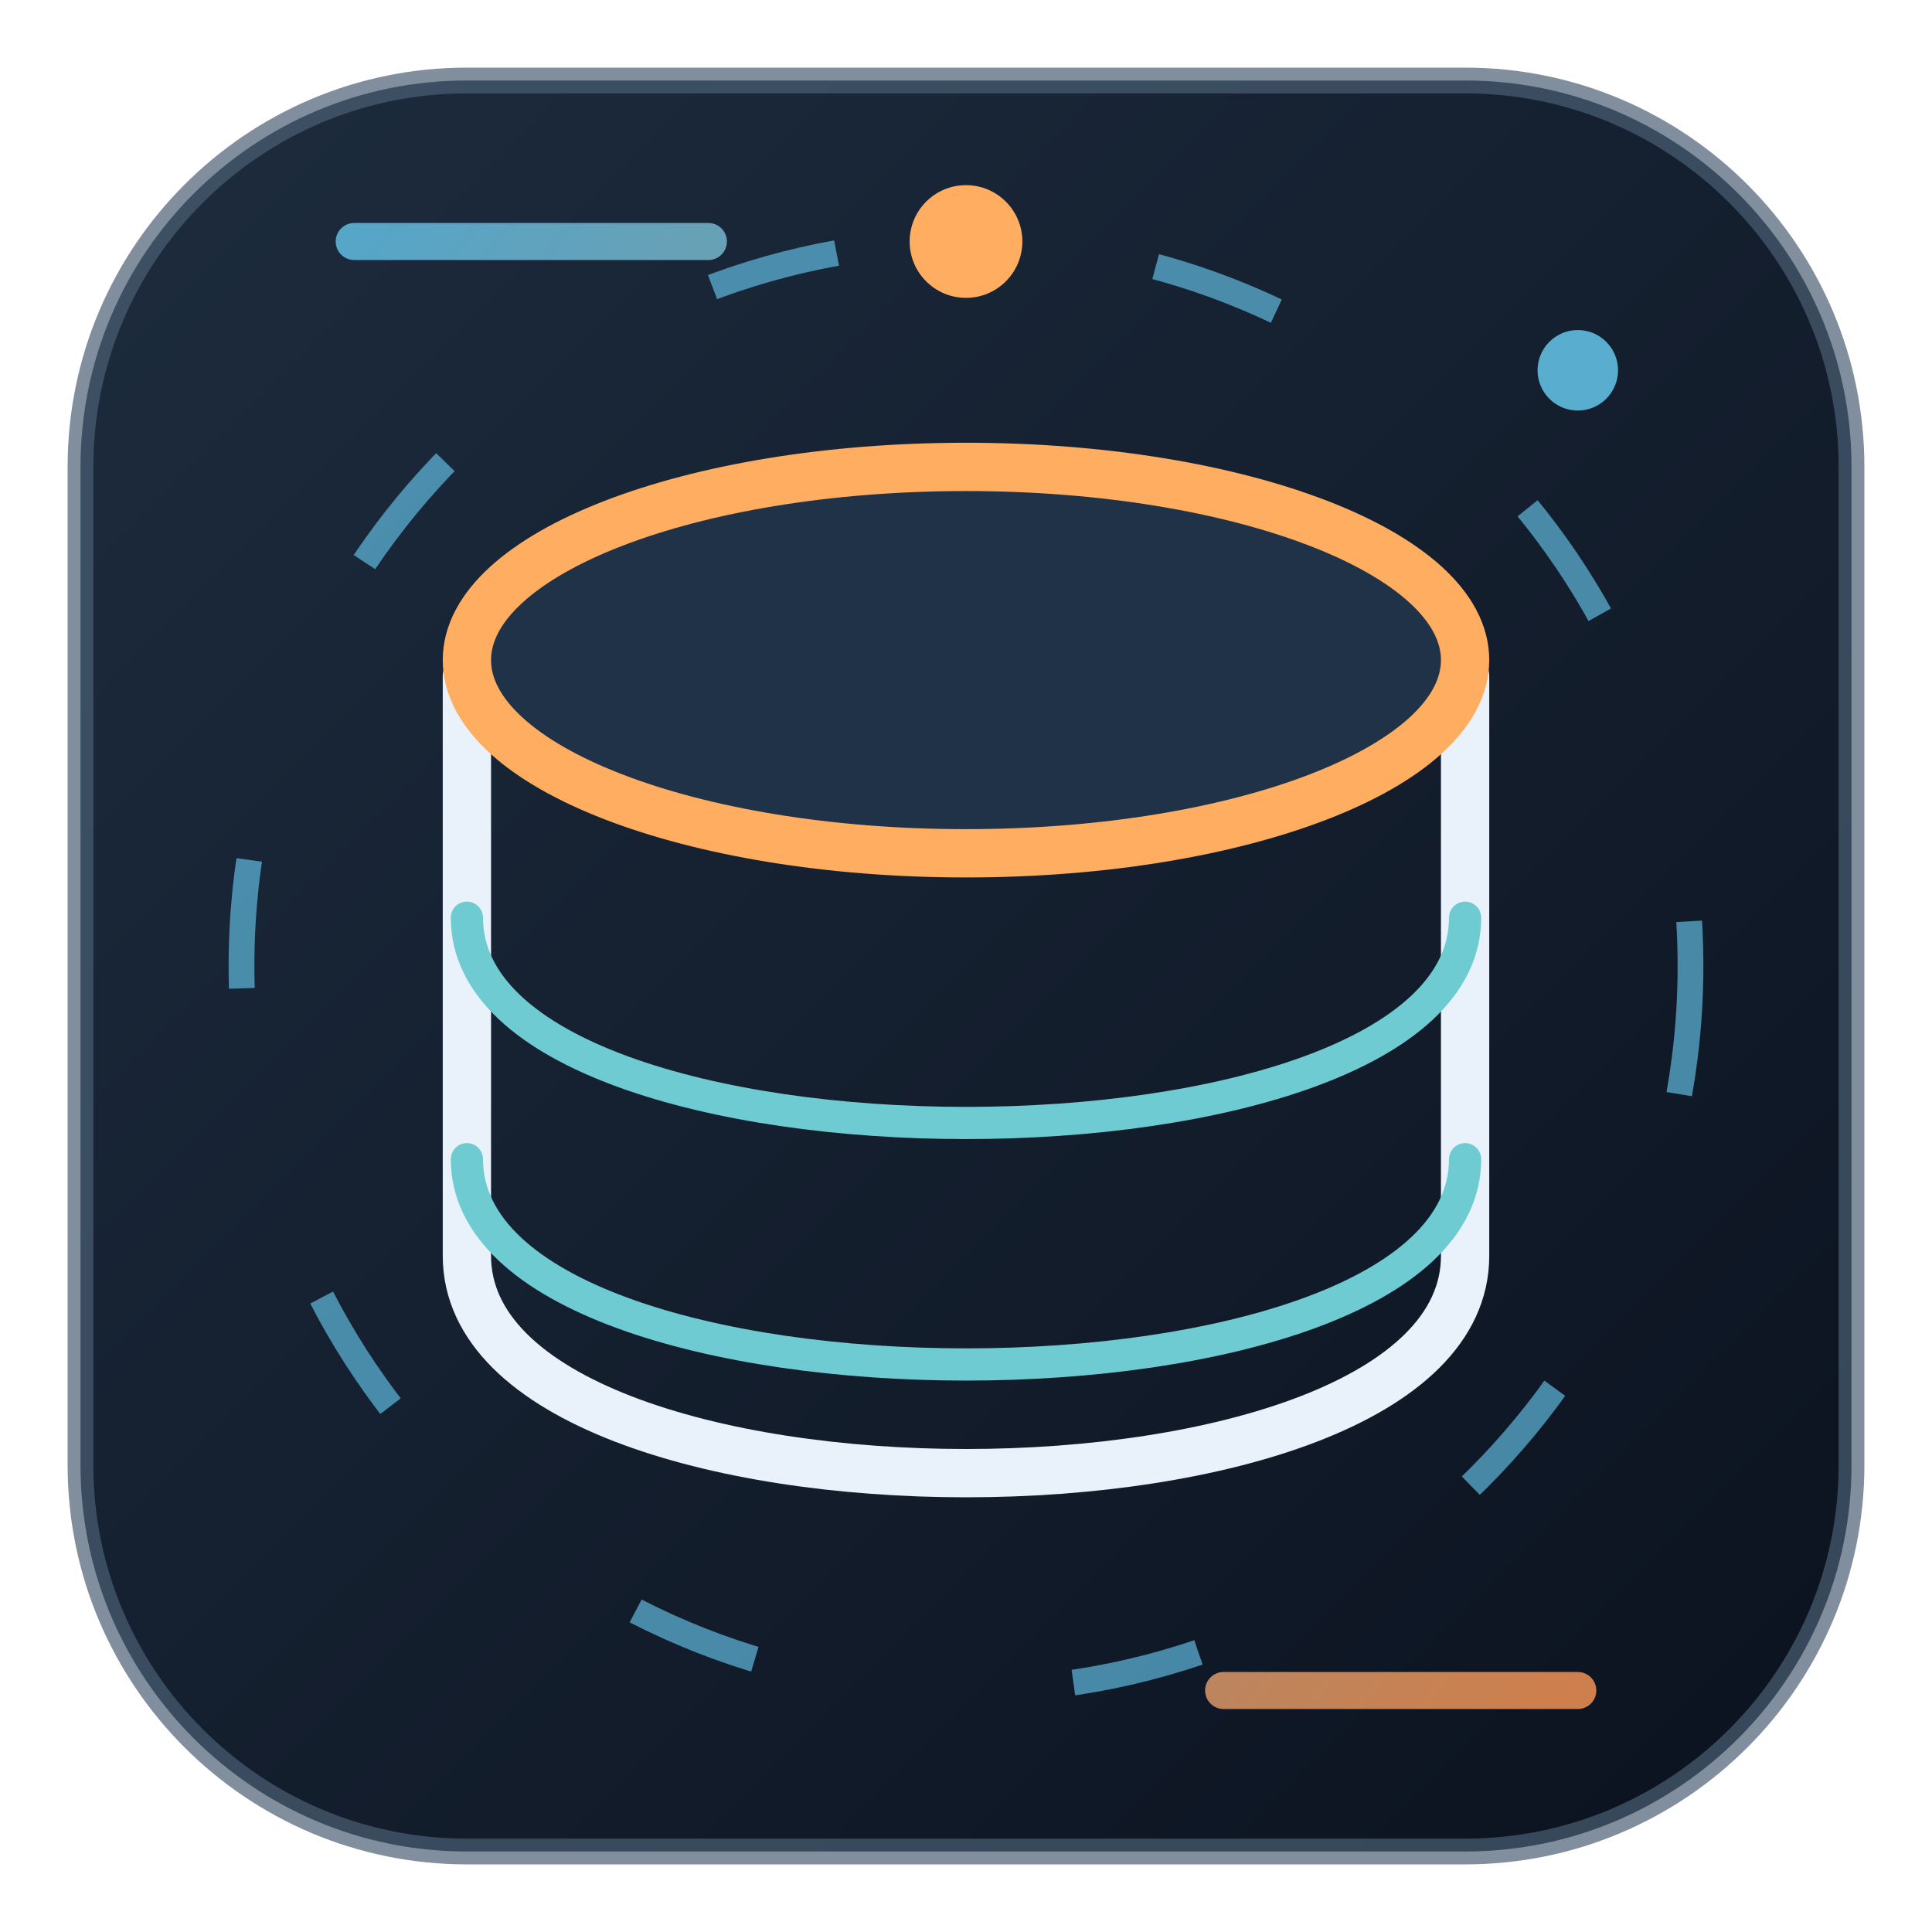
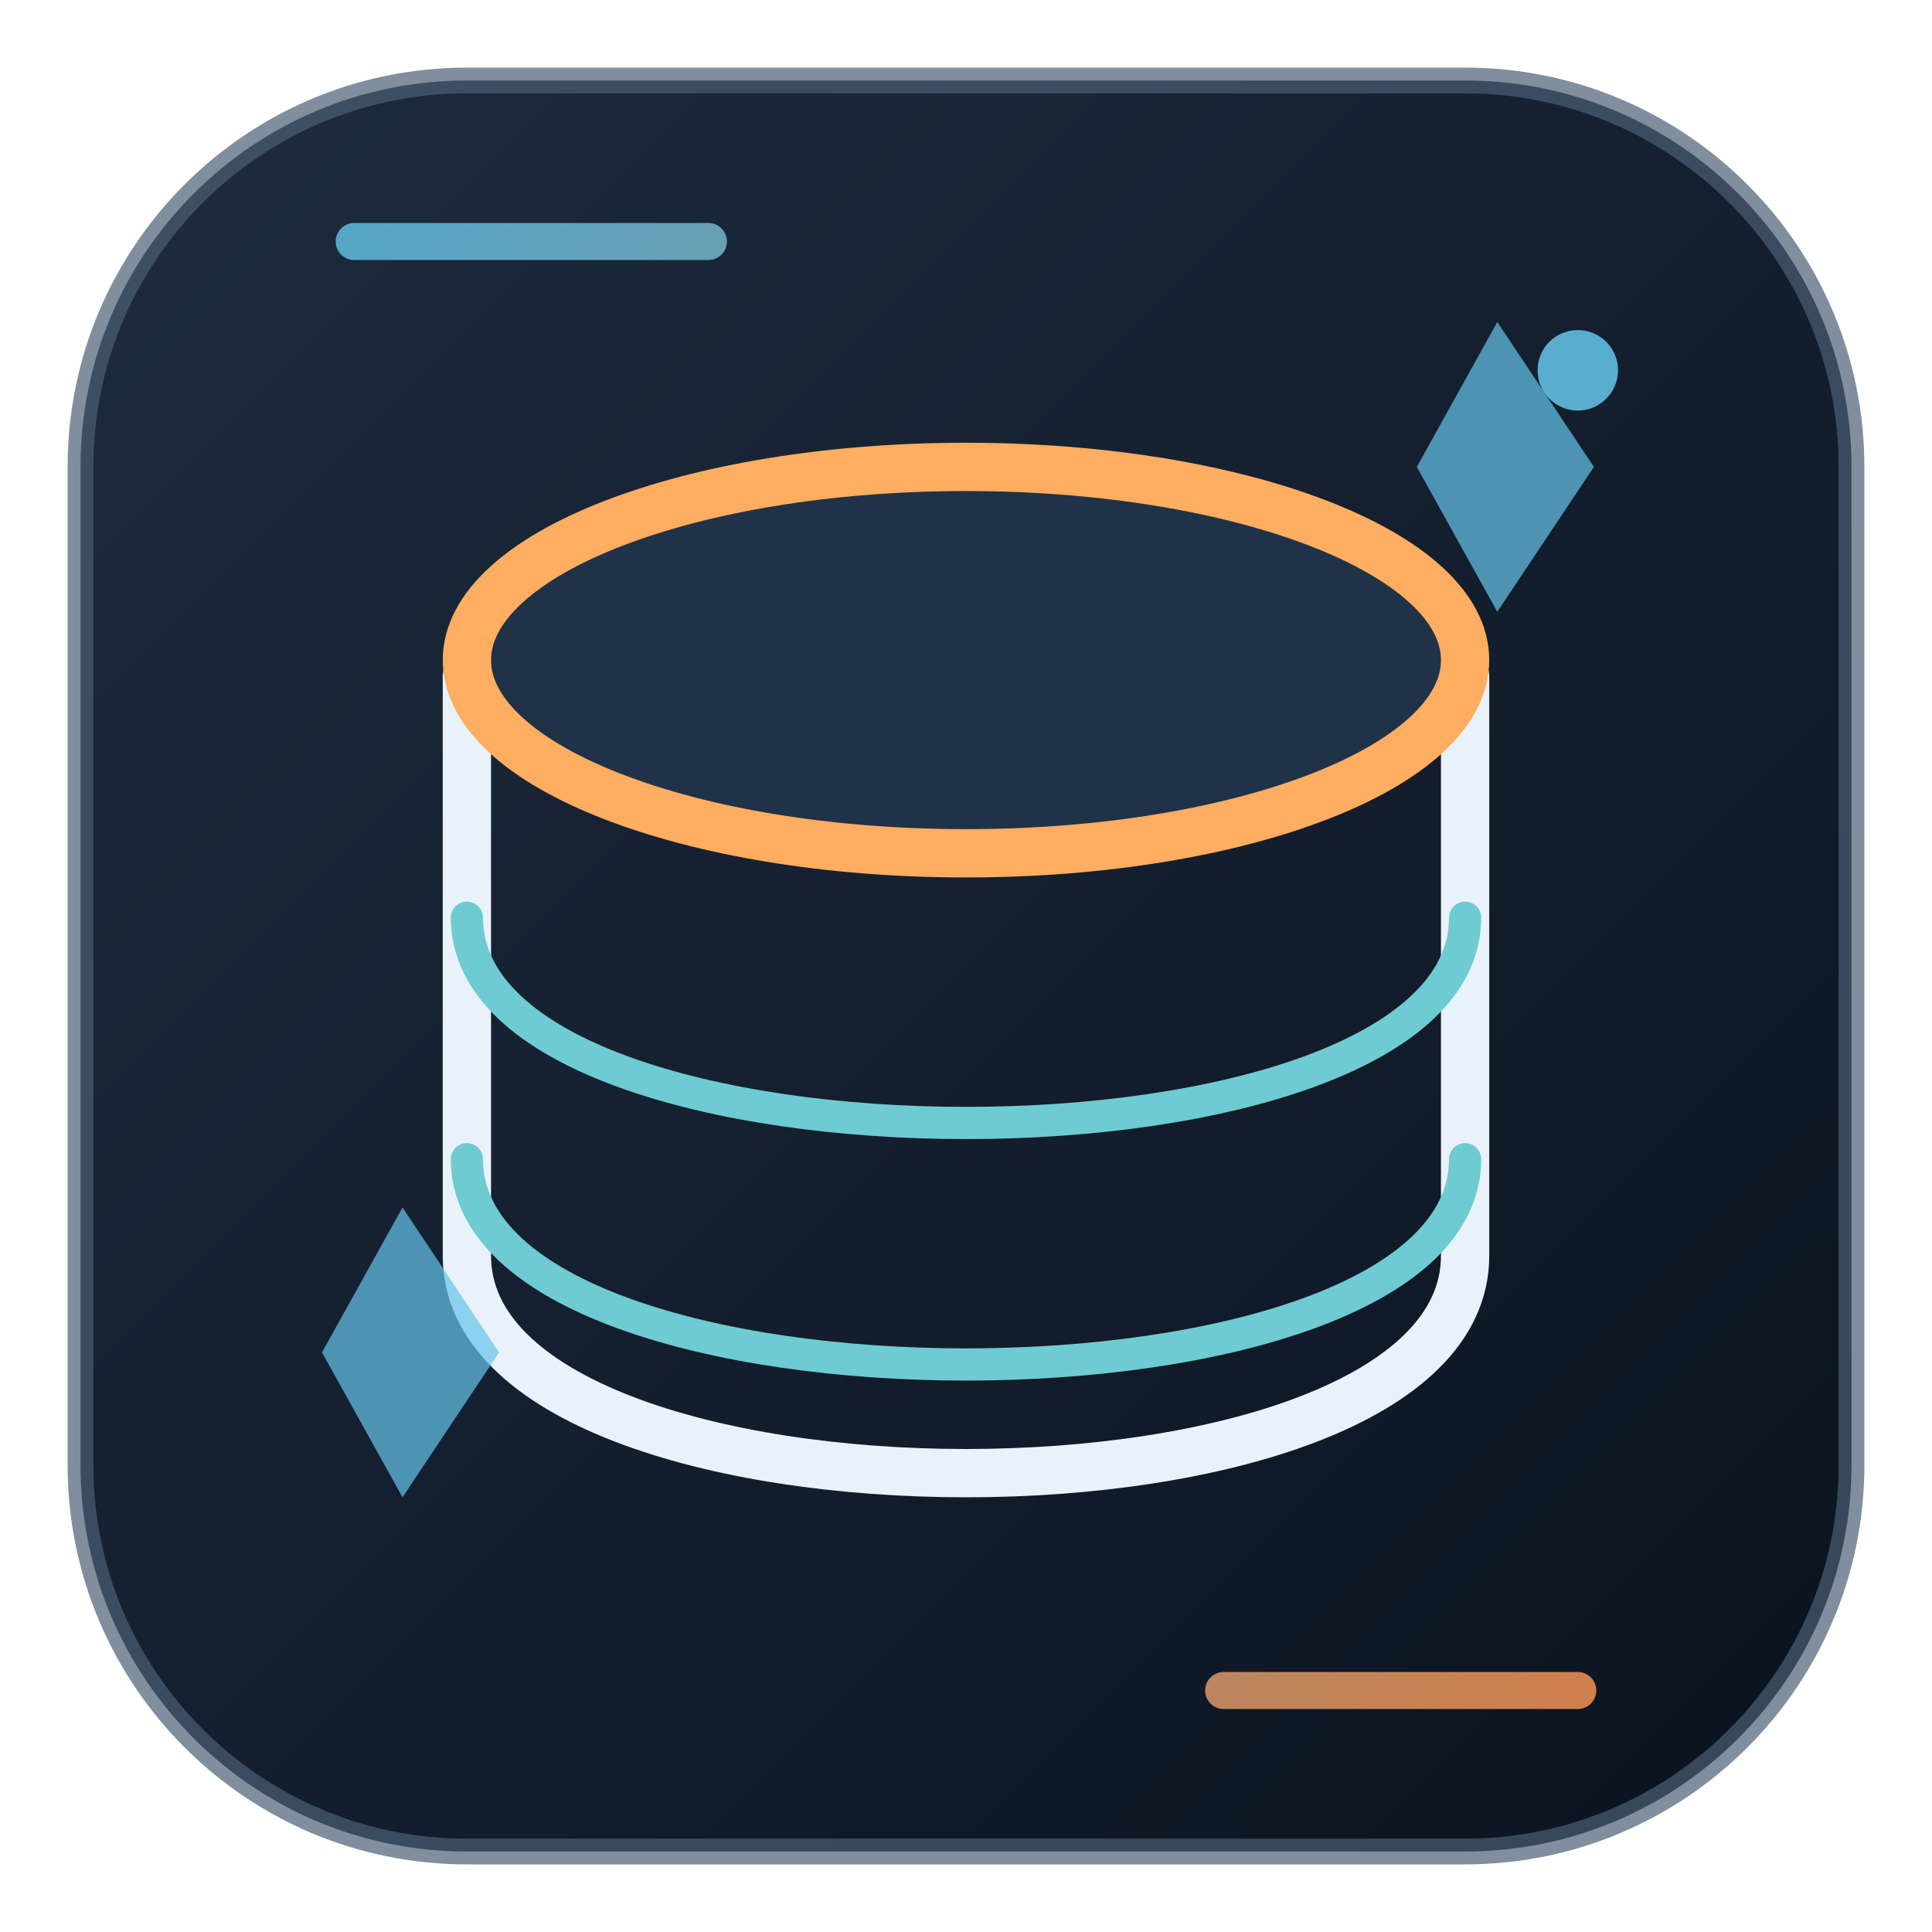
<svg xmlns="http://www.w3.org/2000/svg" width="120" height="120" viewBox="0 0 120 120" role="img" aria-label="Database Stack" data-creator="Jelvan Elements" data-collection="Premium Icon Studio">
  <defs>
    <linearGradient id="surface" x1="0" x2="1" y1="0" y2="1">
      <stop stop-color="#1D2C3E" />
      <stop offset="1" stop-color="#0B121F" />
    </linearGradient>
    <linearGradient id="edge" x1="0" x2="1" y1="0" y2="1">
      <stop stop-color="#65C5EB" />
      <stop offset="1" stop-color="#FF9A56" />
    </linearGradient>
  </defs>
  <style>
@keyframes orbit{to{transform:rotate(360deg)}}
@keyframes pulse{0%,100%{opacity:.26;transform:scale(.86)}50%{opacity:1;transform:scale(1.12)}}
@keyframes drift{0%,100%{transform:translateY(-4px)}50%{transform:translateY(4px)}}
@keyframes shimmer{0%,100%{opacity:.16}50%{opacity:.85}}
- .motion{transform-box:fill-box;transform-origin:center;animation:orbit 8s linear infinite;}
+ .motion{transform-box:fill-box;transform-origin:center;animation:drift 3.4s ease-in-out infinite;}
@media(prefers-reduced-motion:reduce){.motion{animation:none!important}}
</style>
  <rect x="5" y="5" width="110" height="110" rx="24" fill="url(#surface)" stroke="#4B5F74" stroke-opacity=".7" stroke-width="1.6" />
  <path d="M22 15h22M76 105h22" stroke="url(#edge)" stroke-width="2.3" stroke-linecap="round" opacity=".8" />
  <circle cx="98" cy="23" r="2.5" fill="#65C5EB" opacity=".85" />
  <g>
    <path d="M29 42v36c0 18 62 18 62 0V42" stroke="#E9F2FB" stroke-width="3" fill="none" stroke-linecap="round" stroke-linejoin="round" />
    <ellipse cx="60" cy="41" rx="31" ry="12" fill="#203247" stroke="#FFAD61" stroke-width="3" />
    <path d="M29 57c0 17 62 17 62 0M29 72c0 17 62 17 62 0" stroke="#6ECBD2" stroke-width="2" fill="none" stroke-linecap="round" stroke-linejoin="round" />
  </g>
  <g class="motion">
-     <circle cx="60" cy="60" r="45" fill="none" stroke="#65C5EB" stroke-width="1.6" stroke-dasharray="8 20" opacity=".65" />
-     <circle cx="60" cy="15" r="3.5" fill="#FFAD61" />
+     <path d="M20 84l5-9 6 9-6 9ZM88 29l5-9 6 9-6 9Z" fill="#65C5EB" opacity=".7" />
  </g>
</svg>
